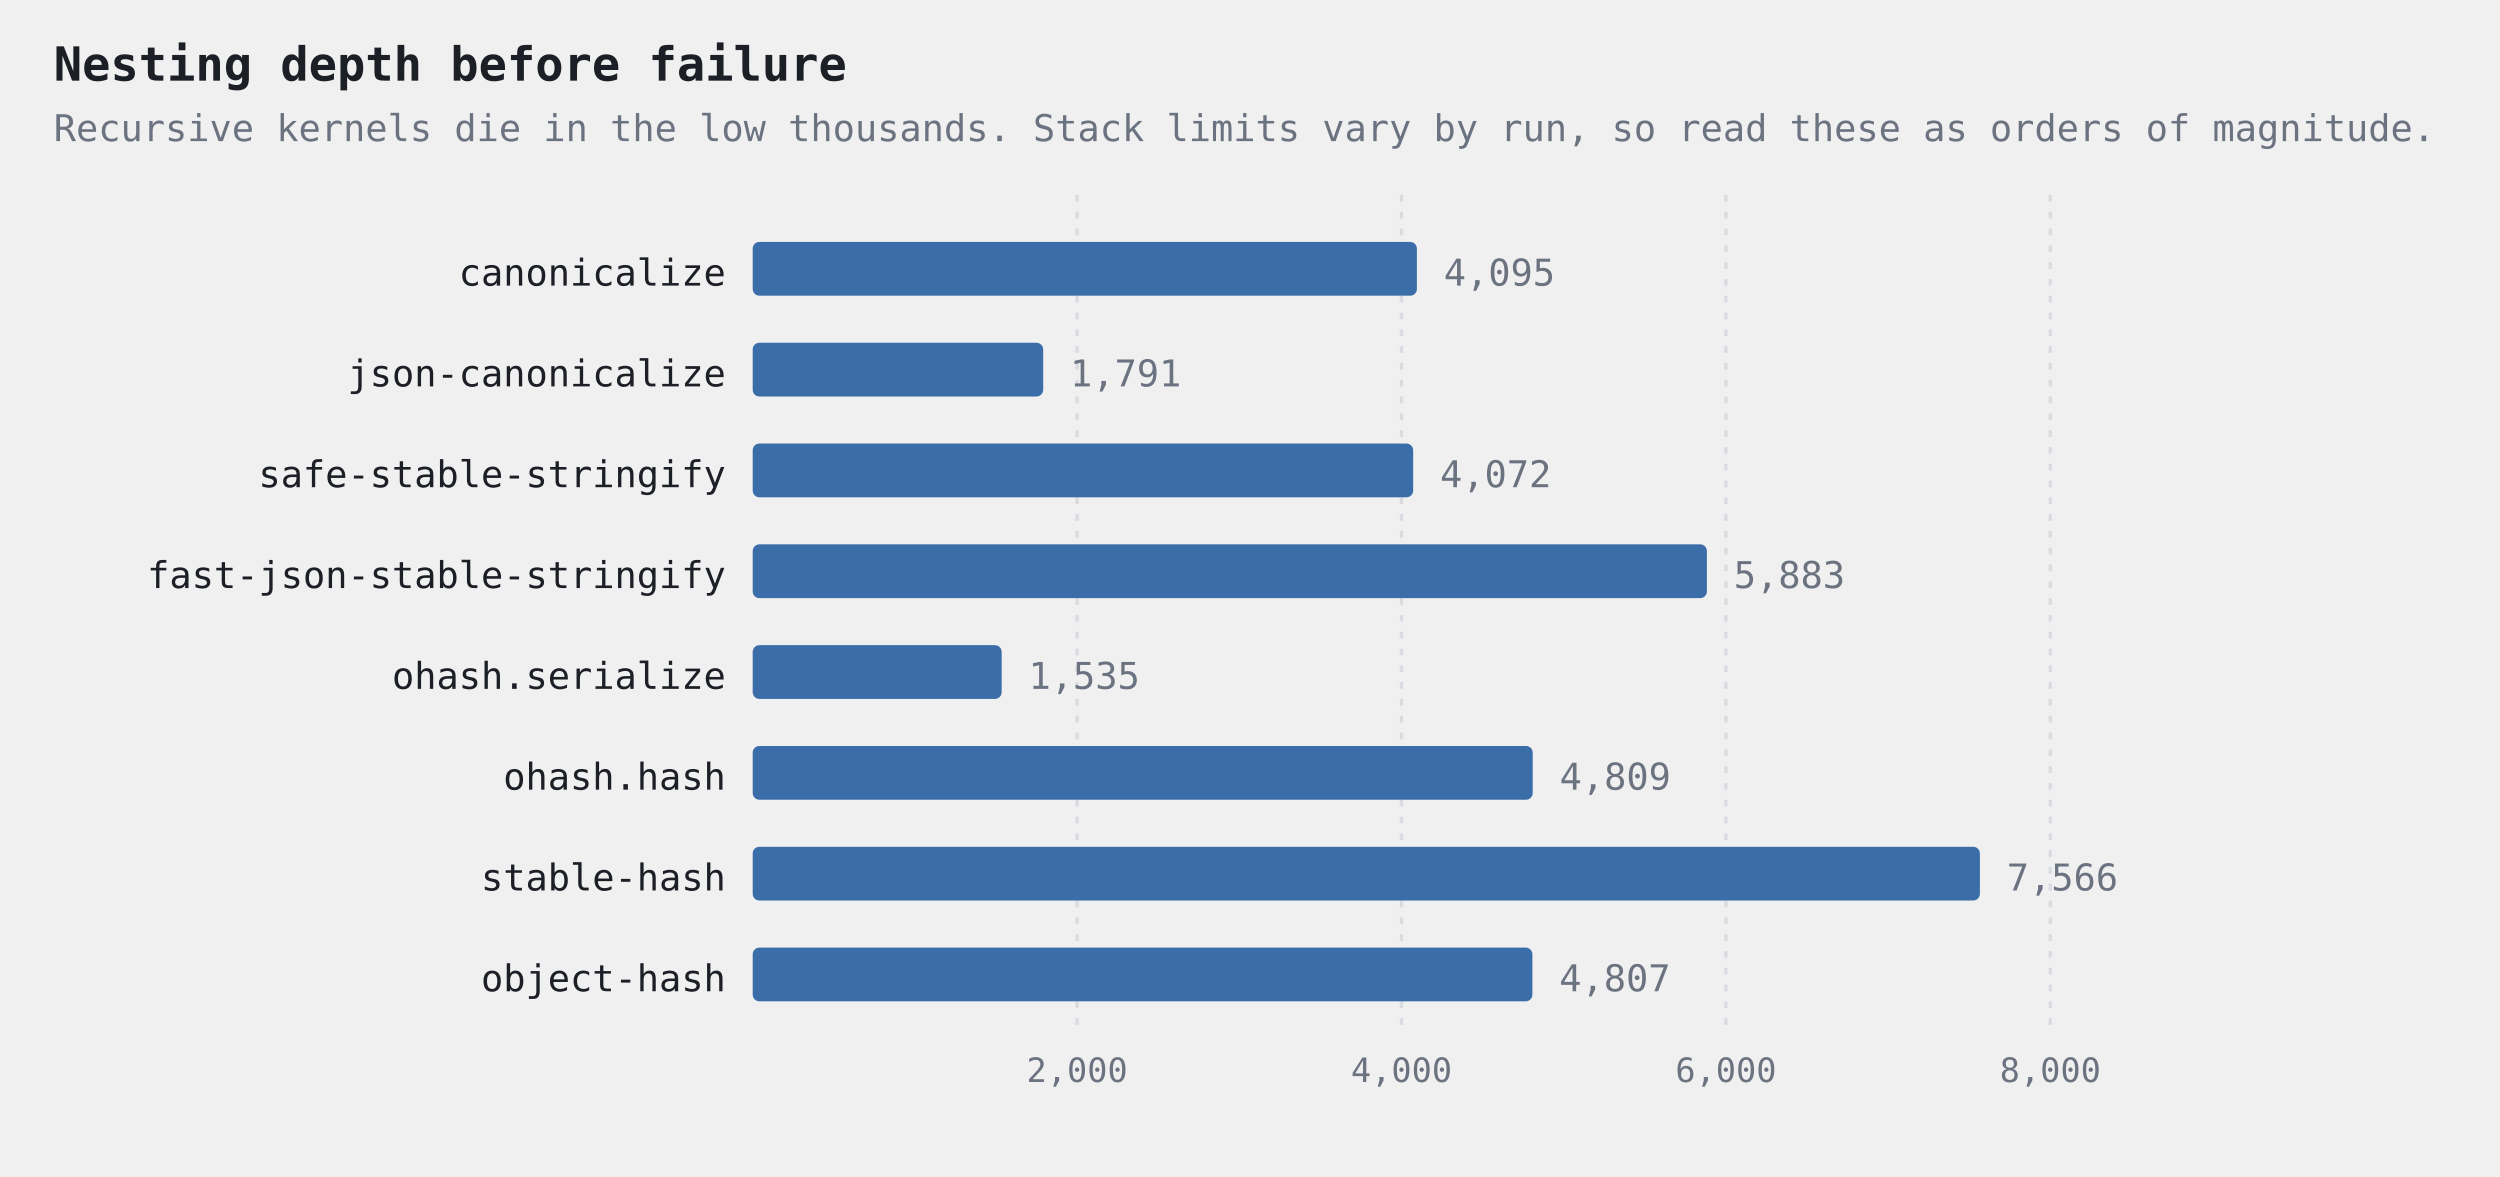
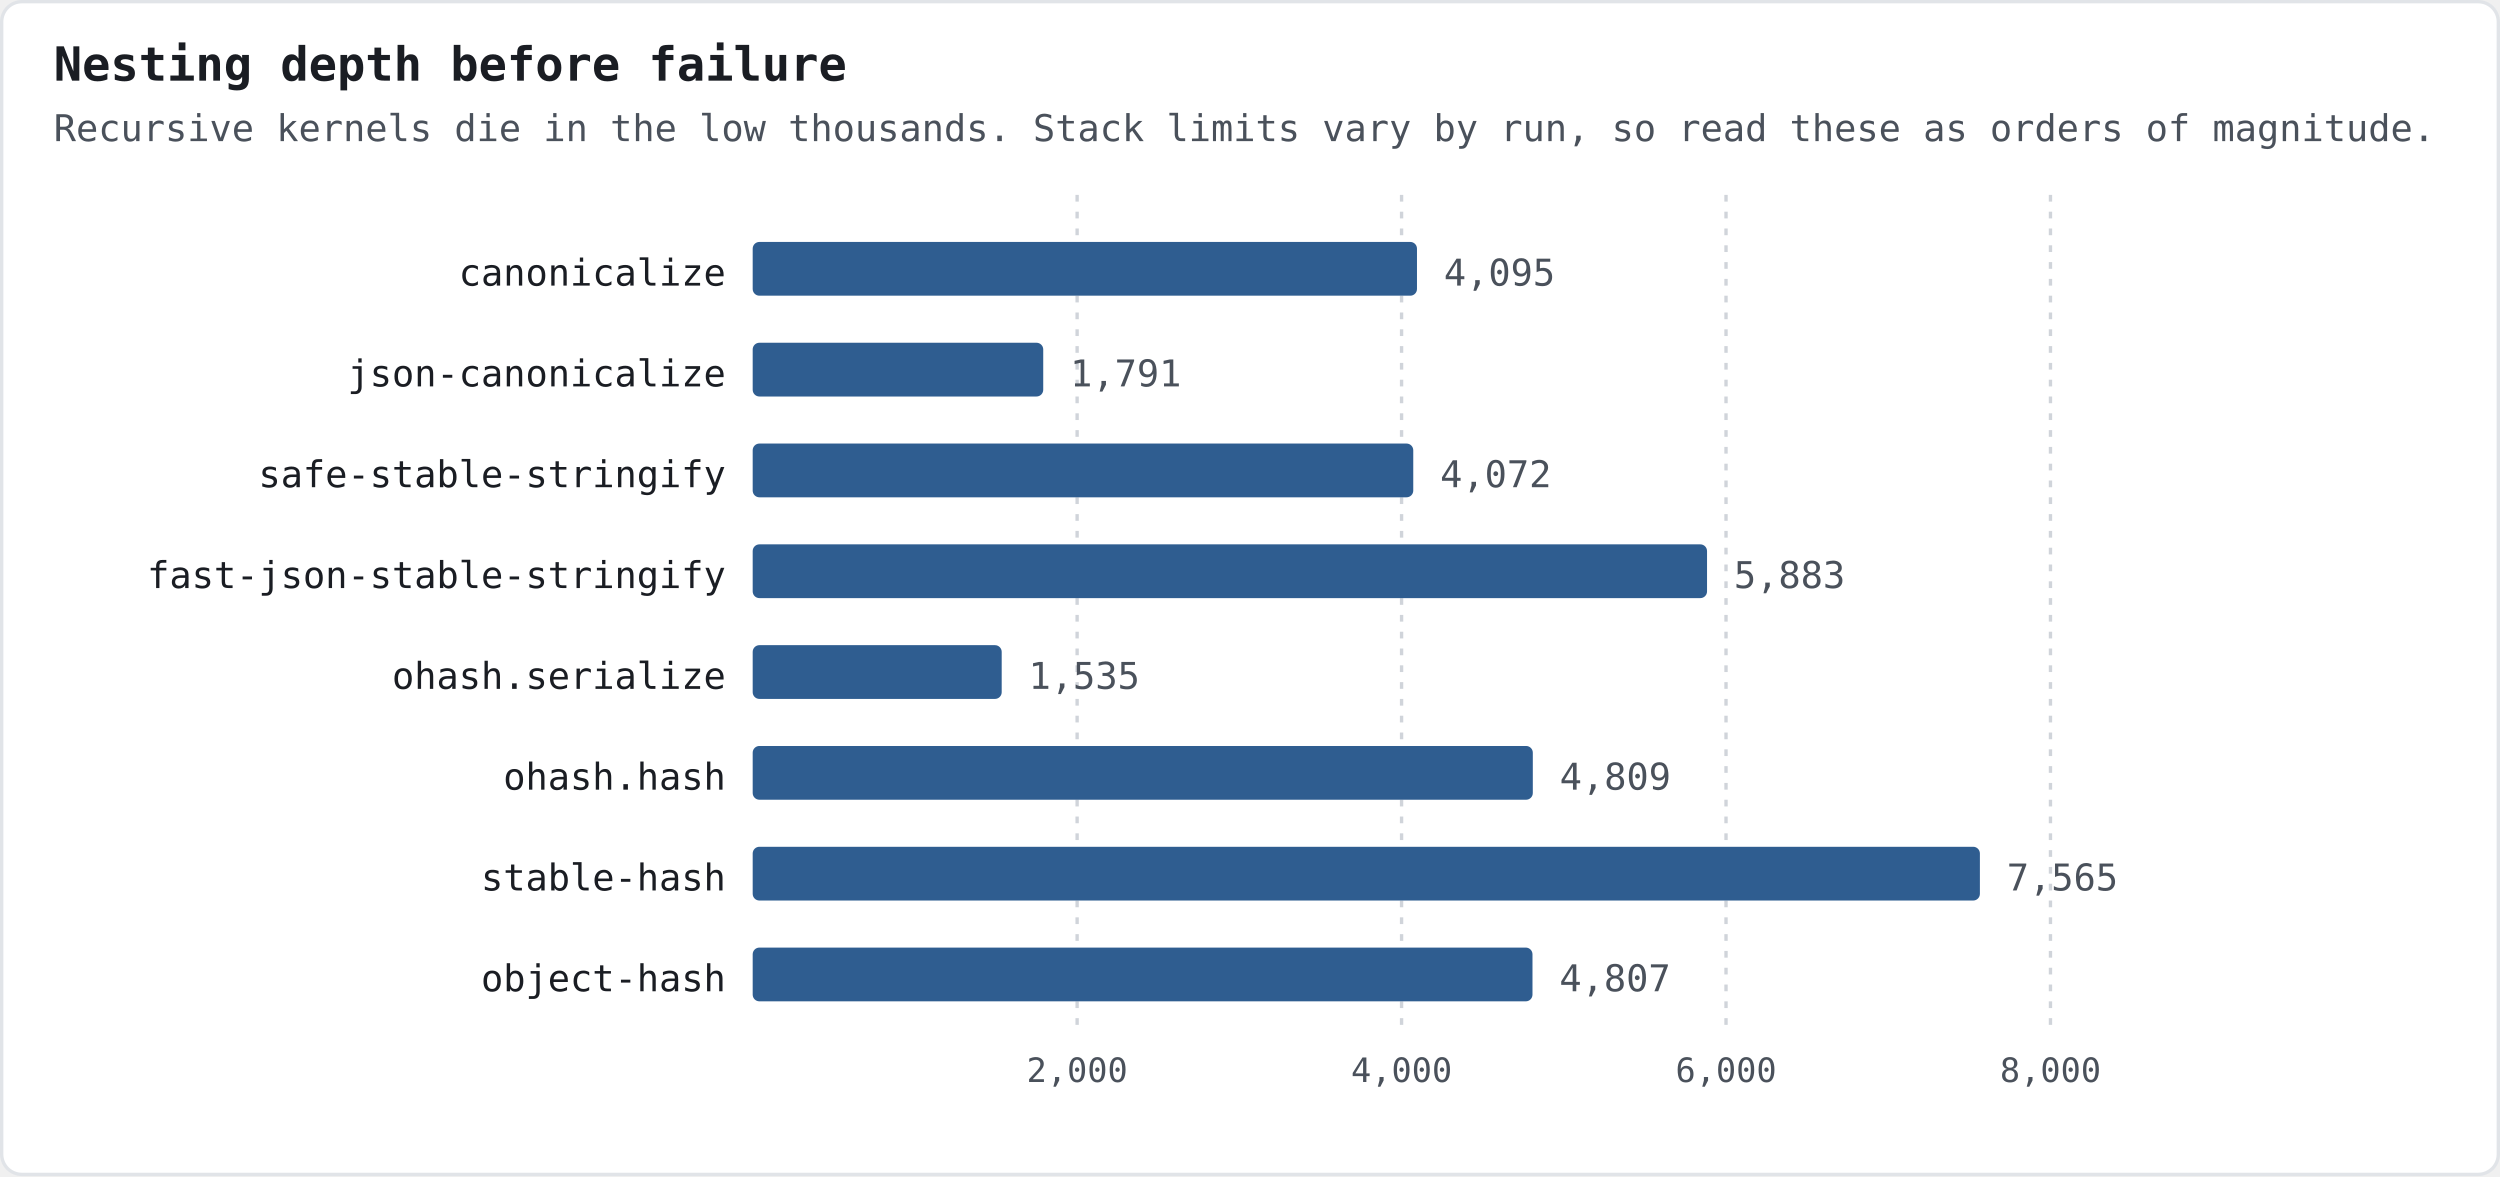
<svg xmlns="http://www.w3.org/2000/svg" width="744" height="350" viewBox="0 0 744 350" role="img" aria-label="Nesting depth handled before failure, by implementation">
-   <style>
-   text { font-family: ui-monospace, SFMono-Regular, Menlo, Consolas, monospace; }
-   @media (prefers-color-scheme: dark) {
-     .f-fg { fill: #e6e8ec; }
-     .f-muted { fill: #9aa3af; }
-     .f-ok { fill: #56d394; }
-     .f-okbg { fill: #14301f; }
-     .f-bad { fill: #ff7a63; }
-     .f-badbg { fill: #3a1a14; }
-     .f-refused { fill: #9aa3af; }
-     .f-refusedbg { fill: #262b33; }
-     .f-bar { fill: #6fa8dc; }
-     .f-accent { fill: #56d394; }
-     .s-grid { stroke: #333a45; }
-     .p-accent { stop-color: #56d394; }
-   }
- </style>
-   <text x="16" y="24" class="f-fg" fill="#1c1f26" font-size="14" font-weight="700">Nesting depth before failure</text>
-   <text x="16" y="42" class="f-muted" fill="#6b7280" font-size="11">Recursive kernels die in the low thousands. Stack limits vary by run, so read these as orders of magnitude.</text>
-   <line x1="320.542" y1="58" x2="320.542" y2="306" class="s-grid" stroke="#d8dbe0" stroke-width="1" stroke-dasharray="2 3" />
-   <text x="320.542" y="322" class="f-muted" fill="#6b7280" font-size="10" text-anchor="middle">2,000</text>
-   <line x1="417.083" y1="58" x2="417.083" y2="306" class="s-grid" stroke="#d8dbe0" stroke-width="1" stroke-dasharray="2 3" />
-   <text x="417.083" y="322" class="f-muted" fill="#6b7280" font-size="10" text-anchor="middle">4,000</text>
-   <line x1="513.625" y1="58" x2="513.625" y2="306" class="s-grid" stroke="#d8dbe0" stroke-width="1" stroke-dasharray="2 3" />
-   <text x="513.625" y="322" class="f-muted" fill="#6b7280" font-size="10" text-anchor="middle">6,000</text>
-   <line x1="610.167" y1="58" x2="610.167" y2="306" class="s-grid" stroke="#d8dbe0" stroke-width="1" stroke-dasharray="2 3" />
-   <text x="610.167" y="322" class="f-muted" fill="#6b7280" font-size="10" text-anchor="middle">8,000</text>
+   <style>text { font-family: ui-monospace, SFMono-Regular, Menlo, Consolas, monospace; }</style>
+   <rect x="0.5" y="0.5" width="743" height="349" rx="6" fill="#ffffff" stroke="#e1e4e8" stroke-width="1" />
+   <text x="16" y="24" class="f-fg" fill="#1a1d23" font-size="14" font-weight="700">Nesting depth before failure</text>
+   <text x="16" y="42" class="f-muted" fill="#4a515b" font-size="11">Recursive kernels die in the low thousands. Stack limits vary by run, so read these as orders of magnitude.</text>
+   <line x1="320.554" y1="58" x2="320.554" y2="306" class="s-grid" stroke="#d0d4da" stroke-width="1" stroke-dasharray="2 3" />
+   <text x="320.554" y="322" class="f-muted" fill="#4a515b" font-size="10" text-anchor="middle">2,000</text>
+   <line x1="417.109" y1="58" x2="417.109" y2="306" class="s-grid" stroke="#d0d4da" stroke-width="1" stroke-dasharray="2 3" />
+   <text x="417.109" y="322" class="f-muted" fill="#4a515b" font-size="10" text-anchor="middle">4,000</text>
+   <line x1="513.663" y1="58" x2="513.663" y2="306" class="s-grid" stroke="#d0d4da" stroke-width="1" stroke-dasharray="2 3" />
+   <text x="513.663" y="322" class="f-muted" fill="#4a515b" font-size="10" text-anchor="middle">6,000</text>
+   <line x1="610.218" y1="58" x2="610.218" y2="306" class="s-grid" stroke="#d0d4da" stroke-width="1" stroke-dasharray="2 3" />
+   <text x="610.218" y="322" class="f-muted" fill="#4a515b" font-size="10" text-anchor="middle">8,000</text>
  <defs>
    <linearGradient id="sc-unbounded" x1="0" x2="1">
-       <stop offset="0" class="p-accent" stop-color="#1a7f4b" stop-opacity="1" />
-       <stop offset="1" class="p-accent" stop-color="#1a7f4b" stop-opacity="0.2" />
+       <stop offset="0" class="p-accent" stop-color="#136c3e" stop-opacity="1" />
+       <stop offset="1" class="p-accent" stop-color="#136c3e" stop-opacity="0.2" />
    </linearGradient>
  </defs>
-   <text x="216" y="85" class="f-fg" fill="#1c1f26" font-size="11" text-anchor="end">canonicalize</text>
-   <rect x="224" y="72" width="197.669" height="16" rx="2" class="f-bar" fill="#3b6ea8" />
-   <text x="429.669" y="85" class="f-muted" fill="#6b7280" font-size="11">4,095</text>
-   <text x="216" y="115" class="f-fg" fill="#1c1f26" font-size="11" text-anchor="end">json-canonicalize</text>
-   <rect x="224" y="102" width="86.453" height="16" rx="2" class="f-bar" fill="#3b6ea8" />
-   <text x="318.453" y="115" class="f-muted" fill="#6b7280" font-size="11">1,791</text>
-   <text x="216" y="145" class="f-fg" fill="#1c1f26" font-size="11" text-anchor="end">safe-stable-stringify</text>
-   <rect x="224" y="132" width="196.559" height="16" rx="2" class="f-bar" fill="#3b6ea8" />
-   <text x="428.559" y="145" class="f-muted" fill="#6b7280" font-size="11">4,072</text>
-   <text x="216" y="175" class="f-fg" fill="#1c1f26" font-size="11" text-anchor="end">fast-json-stable-stringify</text>
-   <rect x="224" y="162" width="283.978" height="16" rx="2" class="f-bar" fill="#3b6ea8" />
-   <text x="515.978" y="175" class="f-muted" fill="#6b7280" font-size="11">5,883</text>
-   <text x="216" y="205" class="f-fg" fill="#1c1f26" font-size="11" text-anchor="end">ohash.serialize</text>
-   <rect x="224" y="192" width="74.096" height="16" rx="2" class="f-bar" fill="#3b6ea8" />
-   <text x="306.096" y="205" class="f-muted" fill="#6b7280" font-size="11">1,535</text>
-   <text x="216" y="235" class="f-fg" fill="#1c1f26" font-size="11" text-anchor="end">ohash.hash</text>
-   <rect x="224" y="222" width="232.135" height="16" rx="2" class="f-bar" fill="#3b6ea8" />
-   <text x="464.135" y="235" class="f-muted" fill="#6b7280" font-size="11">4,809</text>
-   <text x="216" y="265" class="f-fg" fill="#1c1f26" font-size="11" text-anchor="end">stable-hash</text>
-   <rect x="224" y="252" width="365.217" height="16" rx="2" class="f-bar" fill="#3b6ea8" />
-   <text x="597.217" y="265" class="f-muted" fill="#6b7280" font-size="11">7,566</text>
-   <text x="216" y="295" class="f-fg" fill="#1c1f26" font-size="11" text-anchor="end">object-hash</text>
-   <rect x="224" y="282" width="232.038" height="16" rx="2" class="f-bar" fill="#3b6ea8" />
-   <text x="464.038" y="295" class="f-muted" fill="#6b7280" font-size="11">4,807</text>
+   <text x="216" y="85" class="f-fg" fill="#1a1d23" font-size="11" text-anchor="end">canonicalize</text>
+   <rect x="224" y="72" width="197.695" height="16" rx="2" class="f-bar" fill="#2f5d90" />
+   <text x="429.695" y="85" class="f-muted" fill="#4a515b" font-size="11">4,095</text>
+   <text x="216" y="115" class="f-fg" fill="#1a1d23" font-size="11" text-anchor="end">json-canonicalize</text>
+   <rect x="224" y="102" width="86.465" height="16" rx="2" class="f-bar" fill="#2f5d90" />
+   <text x="318.465" y="115" class="f-muted" fill="#4a515b" font-size="11">1,791</text>
+   <text x="216" y="145" class="f-fg" fill="#1a1d23" font-size="11" text-anchor="end">safe-stable-stringify</text>
+   <rect x="224" y="132" width="196.585" height="16" rx="2" class="f-bar" fill="#2f5d90" />
+   <text x="428.585" y="145" class="f-muted" fill="#4a515b" font-size="11">4,072</text>
+   <text x="216" y="175" class="f-fg" fill="#1a1d23" font-size="11" text-anchor="end">fast-json-stable-stringify</text>
+   <rect x="224" y="162" width="284.015" height="16" rx="2" class="f-bar" fill="#2f5d90" />
+   <text x="516.015" y="175" class="f-muted" fill="#4a515b" font-size="11">5,883</text>
+   <text x="216" y="205" class="f-fg" fill="#1a1d23" font-size="11" text-anchor="end">ohash.serialize</text>
+   <rect x="224" y="192" width="74.106" height="16" rx="2" class="f-bar" fill="#2f5d90" />
+   <text x="306.106" y="205" class="f-muted" fill="#4a515b" font-size="11">1,535</text>
+   <text x="216" y="235" class="f-fg" fill="#1a1d23" font-size="11" text-anchor="end">ohash.hash</text>
+   <rect x="224" y="222" width="232.165" height="16" rx="2" class="f-bar" fill="#2f5d90" />
+   <text x="464.165" y="235" class="f-muted" fill="#4a515b" font-size="11">4,809</text>
+   <text x="216" y="265" class="f-fg" fill="#1a1d23" font-size="11" text-anchor="end">stable-hash</text>
+   <rect x="224" y="252" width="365.217" height="16" rx="2" class="f-bar" fill="#2f5d90" />
+   <text x="597.217" y="265" class="f-muted" fill="#4a515b" font-size="11">7,565</text>
+   <text x="216" y="295" class="f-fg" fill="#1a1d23" font-size="11" text-anchor="end">object-hash</text>
+   <rect x="224" y="282" width="232.069" height="16" rx="2" class="f-bar" fill="#2f5d90" />
+   <text x="464.069" y="295" class="f-muted" fill="#4a515b" font-size="11">4,807</text>
</svg>
